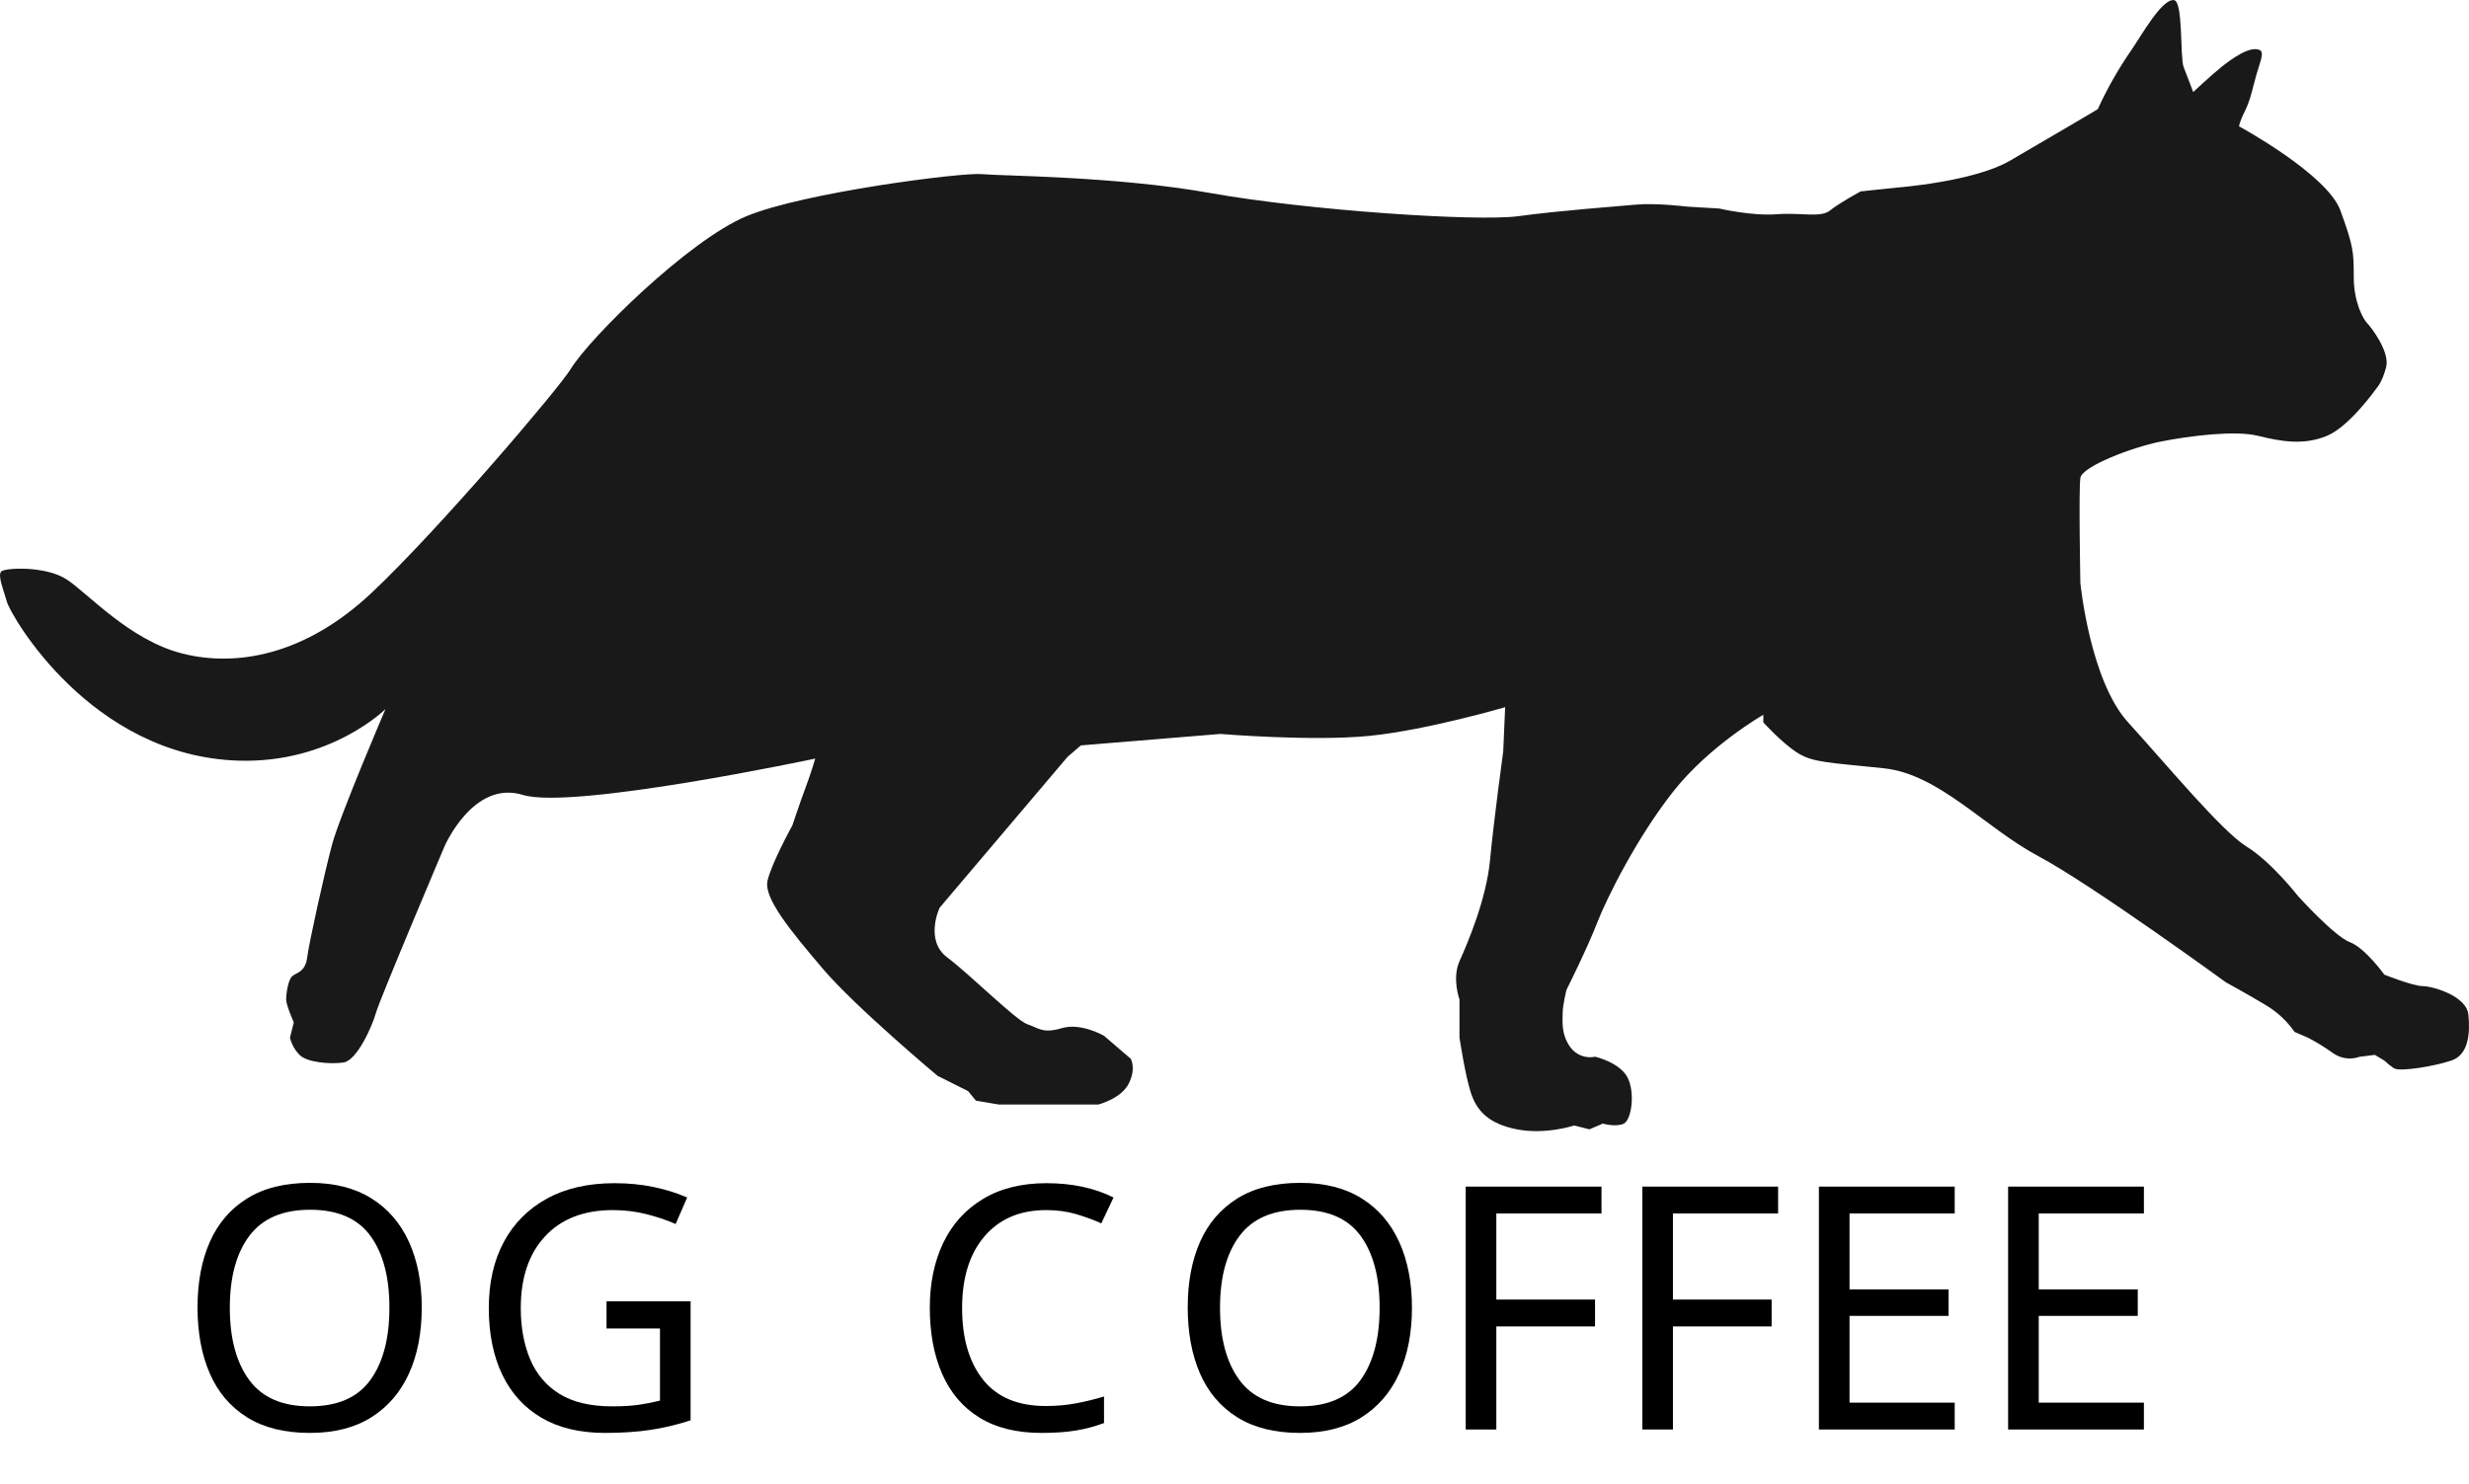
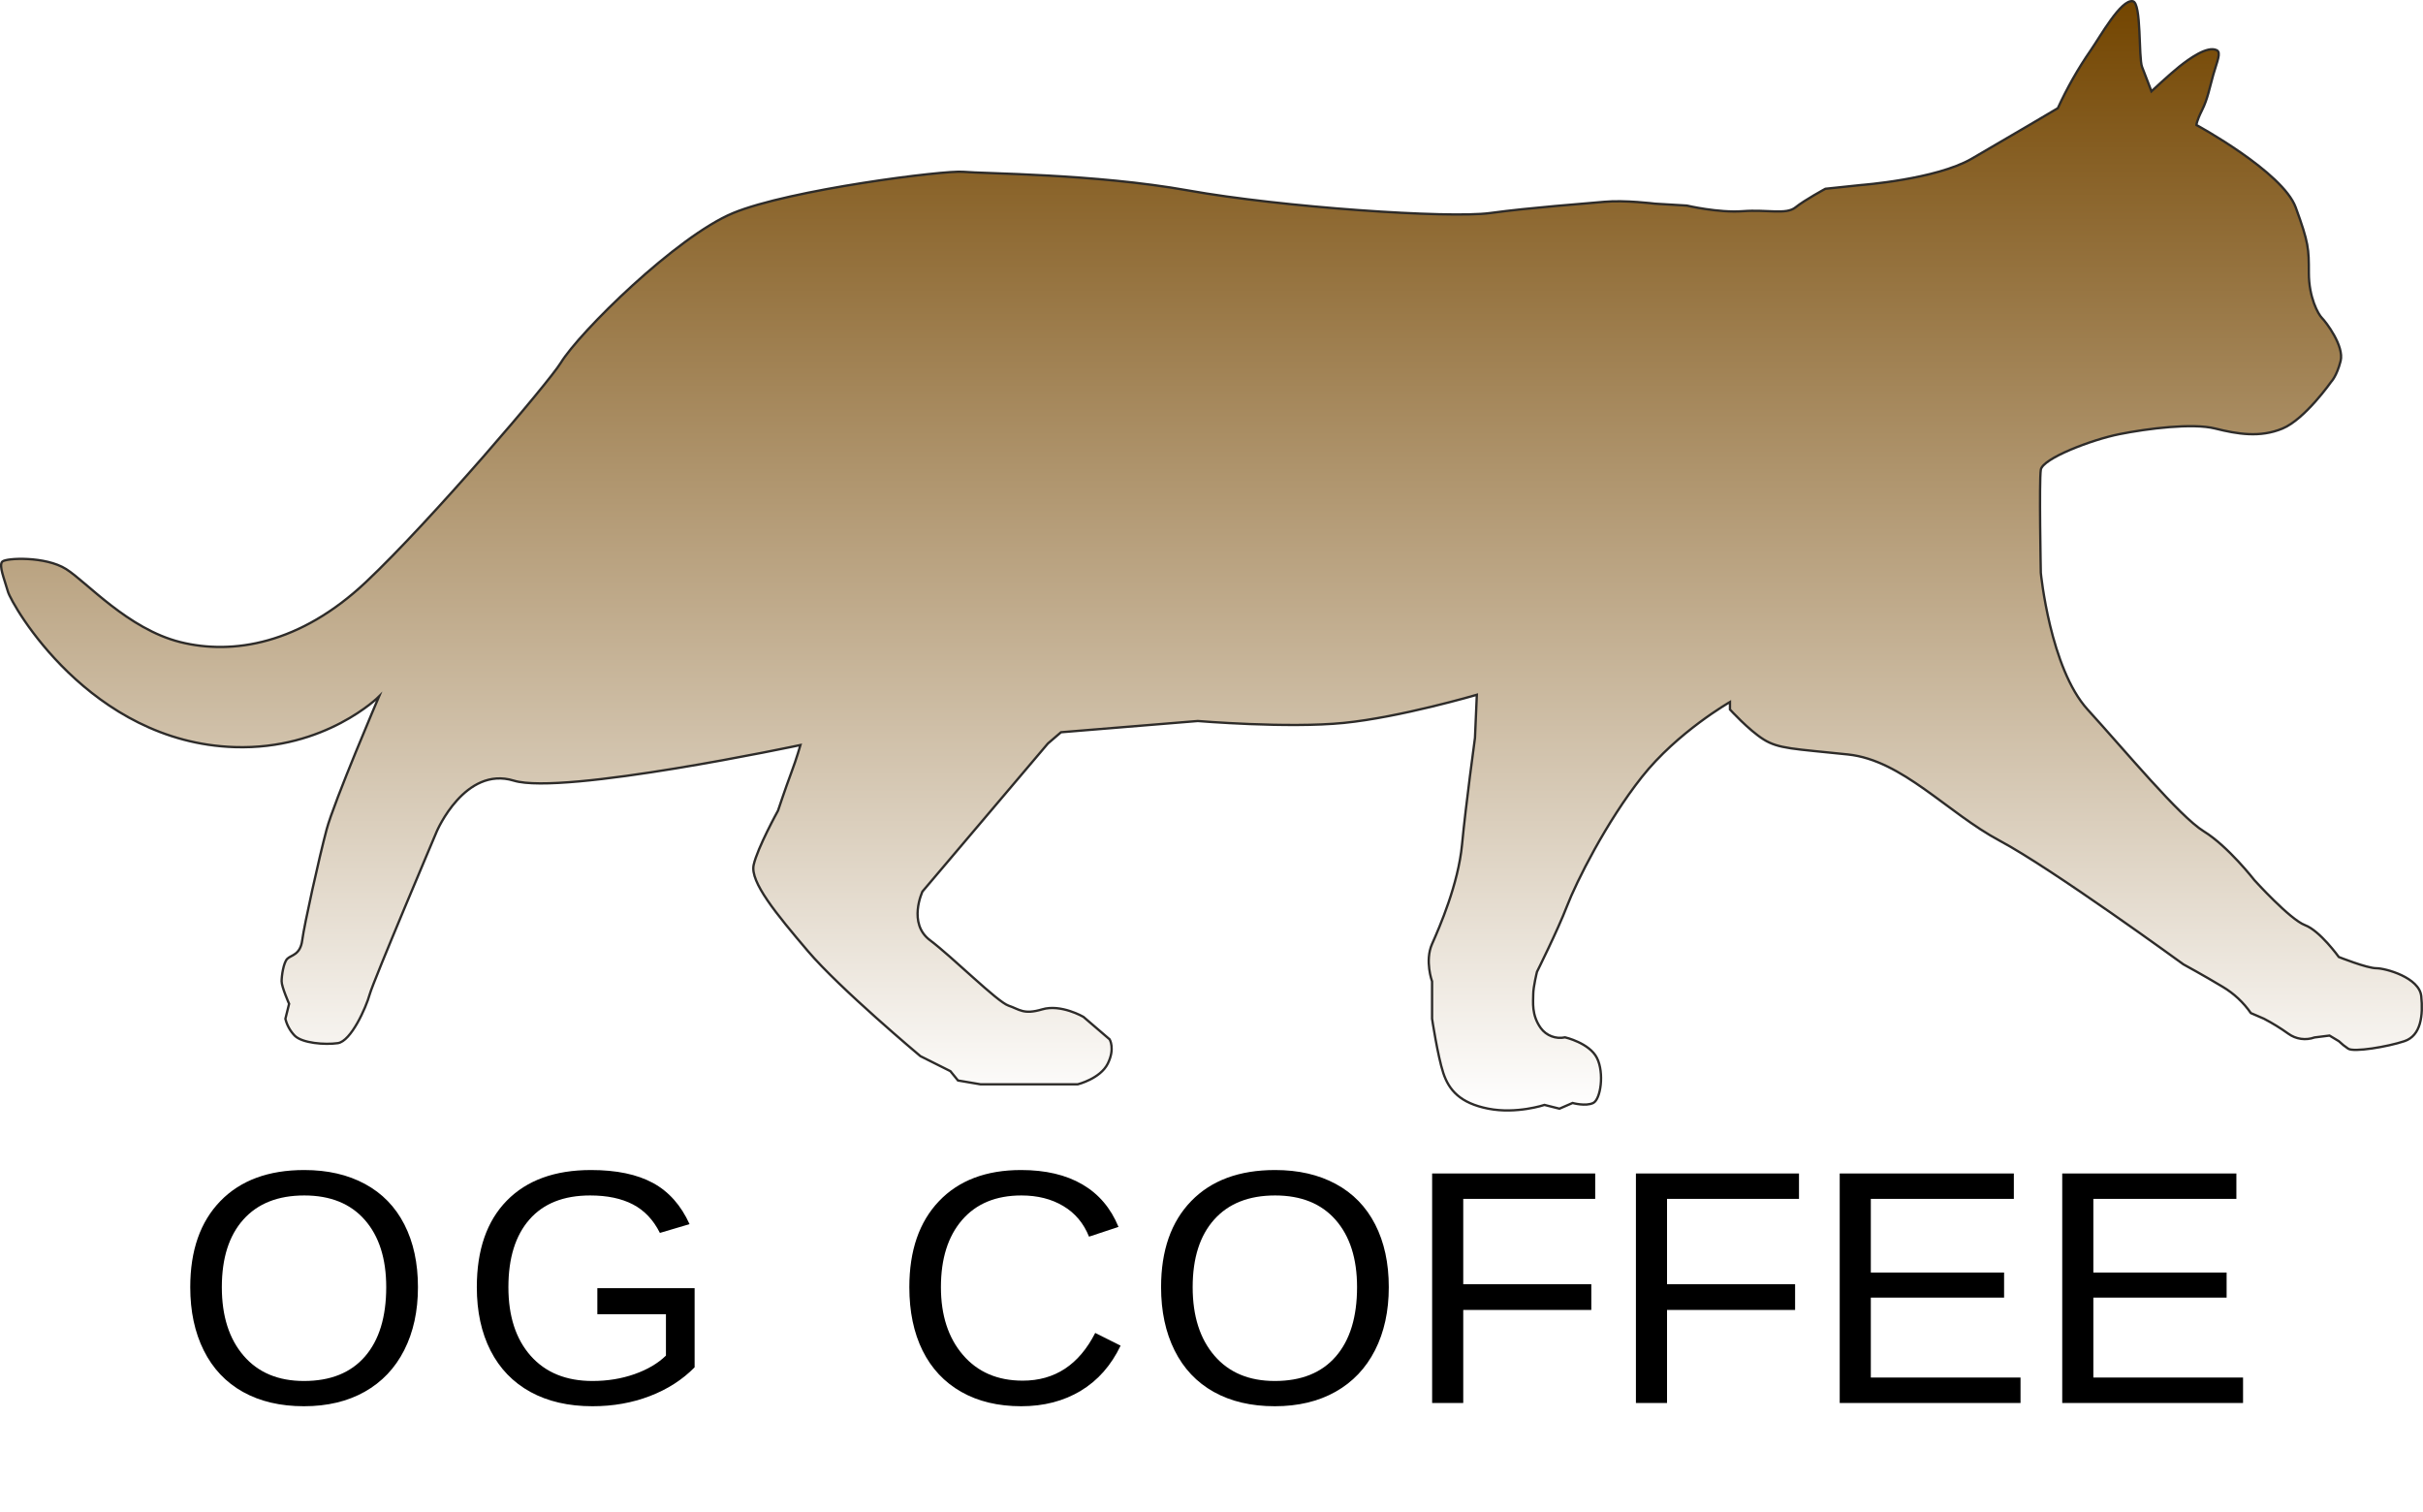
- <svg xmlns="http://www.w3.org/2000/svg" id="OG-Coffee" viewBox="0 0 1038.16 623.83">
+ <svg xmlns="http://www.w3.org/2000/svg" id="OG-Coffee" viewBox="0 0 1039.15 648.14">
  <defs>
-     <style>.cls-1{fill:#191919;}.cls-2{font-size:143.08px;font-family:BigJohn, Big John;}.cls-3{letter-spacing:-0.01em;}</style>
+     <style>.cls-1{stroke:#2d2b29;fill:url(#未命名漸層_36);}.cls-1,.cls-5{stroke-miterlimit:10;}.cls-2,.cls-3,.cls-4{isolation:isolate;}.cls-3,.cls-4{font-size:143.08px;font-family:ArialMT, Arial;}.cls-3{letter-spacing:-0.01em;}.cls-5{fill:#fcfcfc;stroke:#231815;}</style>
+     <linearGradient id="未命名漸層_36" x1="519.08" y1="475.73" x2="519.08" y2="0.04" gradientUnits="userSpaceOnUse">
+       <stop offset="0" stop-color="#fff" />
+       <stop offset="1" stop-color="#734500" />
+     </linearGradient>
  </defs>
-   <path class="cls-1" d="M1045.4,122.23s37,20.08,42.59,35.35,5.63,17.68,5.63,28.13,4,17.67,5.62,19.28,9.64,12,8,18.48-4,8.84-4,8.84-11.25,16.07-20.89,20.09-19.29,2.41-28.93,0-28.93,0-41,2.41-33,10.45-33.75,15.27,0,44.19,0,44.19,4,41,20.09,58.66,39.37,45.8,49.82,52.23,21.69,20.89,21.69,20.89,15.27,16.88,21.7,19.29S1106.47,479,1106.47,479s12.06,4.82,16.07,4.82,18.49,4,19.29,12.05,0,16.88-7.23,19.29-21.7,4.82-24.11,3.21a28.72,28.72,0,0,1-4-3.21l-4-2.41-6.42.8a12.14,12.14,0,0,1-11.25-1.6,87.27,87.27,0,0,0-10.45-6.43l-5.62-2.41a38.75,38.75,0,0,0-12.06-11.25c-8-4.82-16.87-9.65-16.87-9.65s-56.25-41-78.75-53-41.78-34.55-65.09-37-29.73-2.41-36.16-6.43-14.46-12.86-14.46-12.86v-3.21s-22.5,12.85-37.77,32.14-28.12,45-32.14,55.44-12.86,28.13-12.86,28.13-1.6,6.43-1.6,9.64-.81,8.84,3.21,14.46a10.27,10.27,0,0,0,10.45,4s10.44,2.41,13.66,8.84,1.61,17.68-1.61,19.29-8.84,0-8.84,0l-5.62,2.41-6.43-1.61s-12,4-24.11,1.61-16.87-8-19.28-15.27-4.82-23.3-4.82-23.3V489.45s-3.22-8.84,0-16.07,11.25-25.72,12.85-42.59S736,385,736,385l.8-18.48s-32.94,9.65-57.05,12.06-62.68-.81-62.68-.81l-58.66,4.82-5.62,4.83L499,450.88s-6.43,13.66,3.22,20.89,28.92,26.51,33.74,28.12,6.43,4,14.47,1.61,17.68,3.21,17.68,3.21l11.25,9.65s2.41,4-.81,10.44-12.85,8.84-12.85,8.84H523.9L514.26,532,511,528l-12.85-6.43s-34.55-28.93-48.21-45-24.91-29.73-23.31-37,10.45-23.31,10.45-23.31,3.21-9.64,5.62-16.07,4-12.05,4-12.05-102.05,21.69-122.94,15.27-32.95,21.69-32.95,21.69S263.55,489.45,262,495.07s-8,20.09-13.66,20.89-15.27,0-18.49-3.21a15.74,15.74,0,0,1-4-7.23l1.6-6.43s-3.21-7.23-3.21-9.64.8-8,2.41-9.65,5.62-1.6,6.43-8,7.23-35.36,10.44-47.41S266,367.31,266,367.31,243,390.26,204.09,389c-62.09-2-95.62-61.07-97.23-66.69s-4-11.25-2.41-12.86,18.48-2.41,27.32,3.22,26.52,25.71,49,31.33,51.42.81,79.55-25.71,78.53-85.75,83.57-94C352,211,393.67,170,417.83,160s90.8-18.48,98.84-17.68,56.25.81,96.43,8S724.79,162.4,742.47,160s40.17-4,49-4.82,21.7.8,21.7.8l13.66.81s13.66,3.21,24.1,2.41,18.49,1.61,22.5-1.61,12.86-8,12.86-8l15.27-1.61s32.14-2.41,47.41-11.25,37-21.7,37-21.7a162.19,162.19,0,0,1,14.14-24.87c4.15-6,12.93-21.86,18-21,3.82.65,2.41,24.18,4,28.2s4,10.44,4,10.44,7.94-7.42,12-10.64,11.93-9,16-7c2,1,.16,4.78-1.44,10.41s-2.42,10.45-4.83,15.27S1045.4,122.23,1045.4,122.23Z" transform="translate(-103.92 -69.09)" />
-   <text class="cls-2" transform="translate(74.32 601.22)">
-     <tspan class="cls-3">O</tspan>
-     <tspan x="122.48" y="0">G </tspan>
-     <tspan class="cls-3" x="307.91" y="0">C</tspan>
-     <tspan x="416.36" y="0">OFFEE</tspan>
-   </text>
+   <path class="cls-1" d="M941.48,53.14s37,20.08,42.59,35.35,5.63,17.68,5.63,28.13,4,17.67,5.62,19.28,9.64,12,8,18.48-4,8.84-4,8.84-11.25,16.07-20.89,20.09-19.29,2.41-28.93,0-28.93,0-41,2.41-33,10.45-33.75,15.27,0,44.19,0,44.19,4,41,20.09,58.66,39.37,45.8,49.82,52.23S966.35,377,966.35,377s15.27,16.88,21.7,19.29,14.5,13.66,14.5,13.66,12.06,4.82,16.07,4.82,18.49,4,19.29,12,0,16.88-7.23,19.29-21.7,4.82-24.11,3.21a28.13,28.13,0,0,1-4-3.21l-4-2.41-6.42.8a12.16,12.16,0,0,1-11.25-1.6,87.45,87.45,0,0,0-10.45-6.43L964.83,434a38.81,38.81,0,0,0-12.06-11.25c-8-4.82-16.87-9.65-16.87-9.65s-56.25-41-78.75-53-41.78-34.55-65.09-37-29.73-2.41-36.16-6.43-14.46-12.86-14.46-12.86v-3.21s-22.5,12.85-37.77,32.14-28.12,45-32.14,55.44-12.86,28.13-12.86,28.13-1.6,6.43-1.6,9.64-.81,8.84,3.21,14.46a10.27,10.27,0,0,0,10.45,4s10.44,2.41,13.66,8.84S686,471,682.78,472.56s-8.84,0-8.84,0L668.32,475l-6.43-1.61s-12,4-24.11,1.61-16.87-8-19.28-15.27-4.82-23.3-4.82-23.3v-16s-3.22-8.84,0-16.07,11.25-25.72,12.85-42.59,5.55-45.79,5.55-45.79l.8-18.48s-32.94,9.65-57,12.06-62.68-.81-62.68-.81l-58.66,4.82-5.62,4.83-53.79,63.46s-6.43,13.66,3.22,20.89S427.22,429.19,432,430.8s6.43,4,14.47,1.61,17.68,3.21,17.68,3.21l11.25,9.65s2.41,4-.81,10.44-12.85,8.84-12.85,8.84H420l-9.64-1.64-3.26-4-12.85-6.43s-34.55-28.93-48.21-45-24.91-29.73-23.31-37,10.45-23.31,10.45-23.31,3.21-9.64,5.62-16.07,4-12.05,4-12.05-102,21.69-122.94,15.27-33,21.69-33,21.69-27.26,64.35-28.81,70-8,20.09-13.66,20.89-15.27,0-18.49-3.21a15.82,15.82,0,0,1-4-7.23l1.6-6.43s-3.21-7.23-3.21-9.64.8-8,2.41-9.65,5.62-1.6,6.43-8,7.23-35.36,10.44-47.41,22.48-57.08,22.48-57.08-23,22.95-61.91,21.69c-62.09-2-95.62-61.07-97.23-66.69s-4-11.25-2.41-12.86S19,238,27.85,243.58s26.52,25.71,49,31.33,51.42.81,79.55-25.71,78.53-85.75,83.57-94c8.11-13.29,49.78-54.29,73.94-64.29s90.8-18.48,98.84-17.68,56.25.81,96.43,8,111.69,12.08,129.37,9.68,40.17-4,49-4.82,21.7.8,21.7.8l13.66.81s13.66,3.21,24.1,2.41,18.49,1.61,22.5-1.61,12.86-8,12.86-8l15.27-1.61s32.14-2.41,47.41-11.25,37-21.7,37-21.7a161.93,161.93,0,0,1,14.14-24.87c4.15-6,12.93-21.86,18-21,3.82.65,2.41,24.18,4,28.2s4,10.44,4,10.44,7.94-7.42,12-10.64,11.93-9,16-7c2,1,.16,4.78-1.44,10.41s-2.42,10.45-4.83,15.27S941.48,53.14,941.48,53.14Z" transform="translate(0.49 0.46)" />
+   <g class="cls-2">
+     <text class="cls-3" transform="translate(74.81 601.68)">O</text>
+     <text class="cls-4" transform="translate(197.29 601.68)">G </text>
+     <text class="cls-3" transform="translate(382.72 601.68)">C</text>
+     <text class="cls-4" transform="translate(491.17 601.68)">OFFEE</text>
+   </g>
+   <path class="cls-5" d="M785.83,50" transform="translate(0.49 0.46)" />
</svg>
